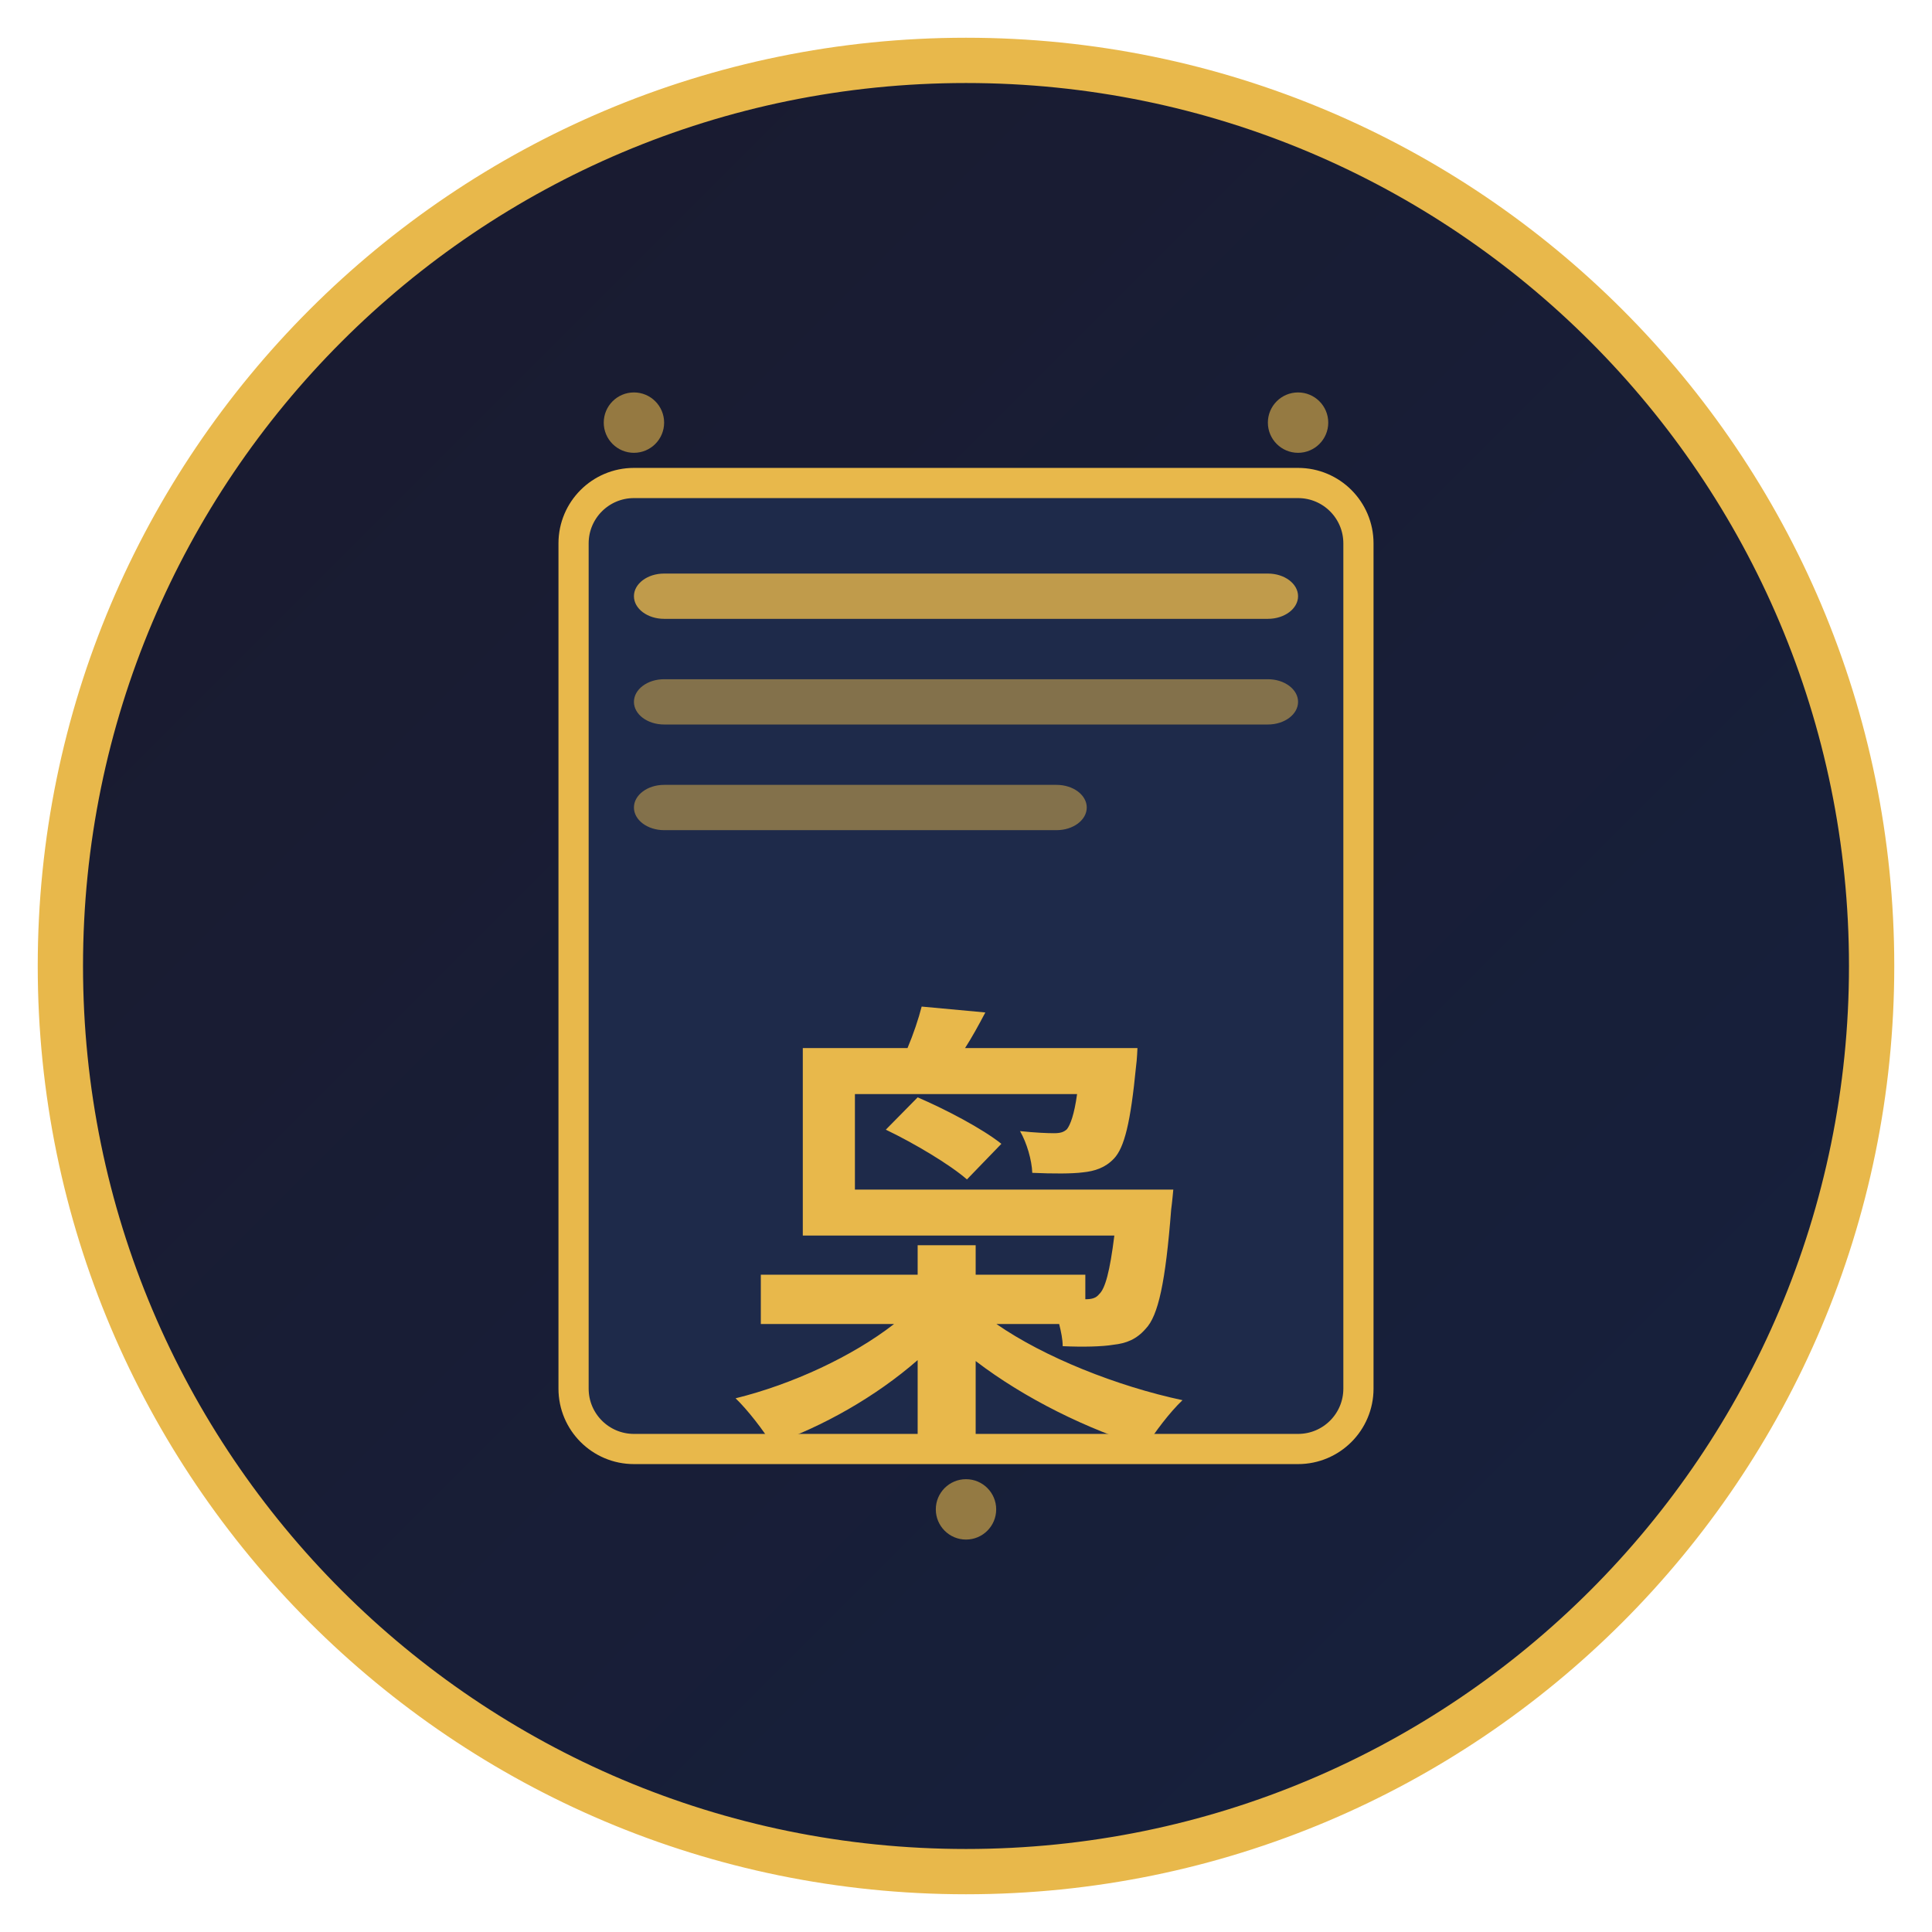
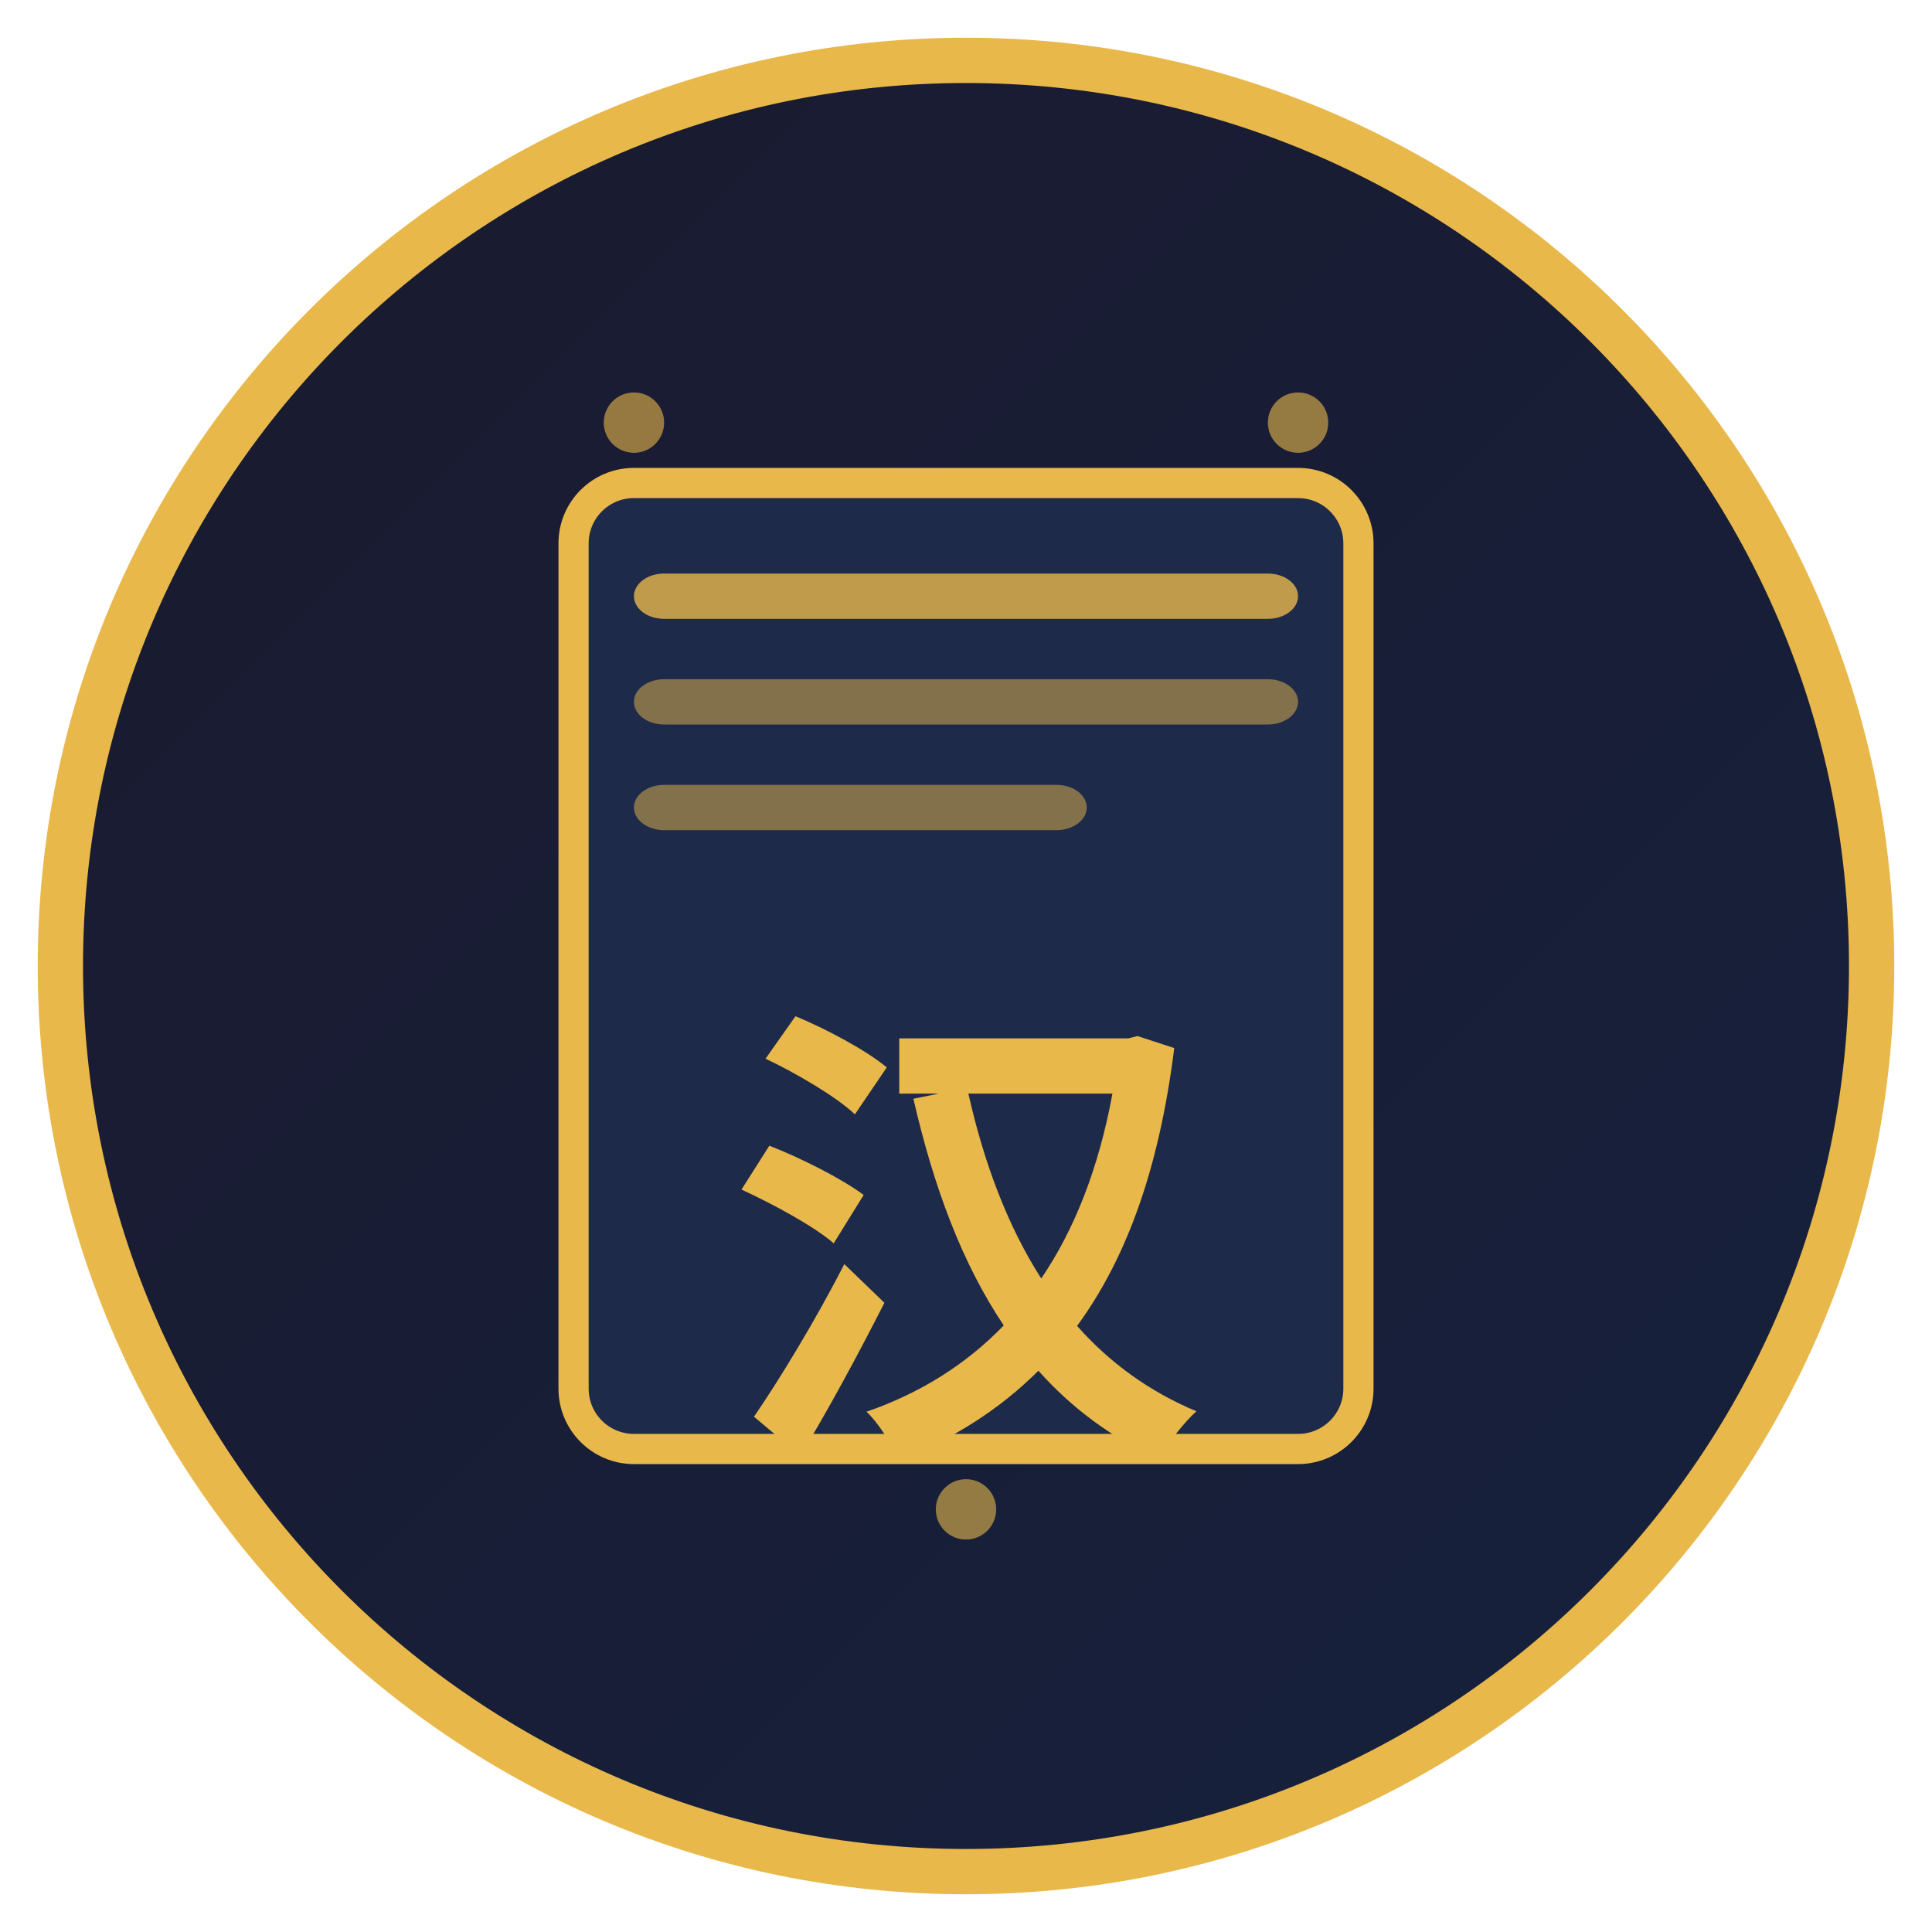
<svg xmlns="http://www.w3.org/2000/svg" viewBox="0 0 128 128" width="128" height="128">
  <defs>
    <linearGradient id="bg" x1="0" y1="0" x2="1" y2="1">
      <stop offset="0%" stop-color="#1a1a2e" />
      <stop offset="100%" stop-color="#16213e" />
    </linearGradient>
  </defs>
  <circle cx="64" cy="64" r="60" fill="url(#bg)" stroke="#e8b84b" stroke-width="3" />
  <rect x="38" y="32" rx="4" ry="4" width="52" height="64" fill="#1e2a4a" stroke="#e8b84b" stroke-width="2" />
  <rect x="42" y="38" rx="2" width="44" height="3" fill="#e8b84b" opacity="0.8" />
  <rect x="42" y="45" rx="2" width="44" height="3" fill="#e8b84b" opacity="0.5" />
  <rect x="42" y="52" rx="2" width="30" height="3" fill="#e8b84b" opacity="0.5" />
-   <text x="64" y="80" font-family="serif" font-size="32" font-weight="bold" fill="#e8b84b" text-anchor="middle" dominant-baseline="central">枭</text>
+   <text x="64" y="80" font-family="serif" font-size="32" font-weight="bold" fill="#e8b84b" text-anchor="middle" dominant-baseline="central">汉</text>
  <circle cx="42" cy="28" r="2" fill="#e8b84b" opacity="0.6" />
  <circle cx="86" cy="28" r="2" fill="#e8b84b" opacity="0.6" />
  <circle cx="64" cy="100" r="2" fill="#e8b84b" opacity="0.6" />
</svg>
